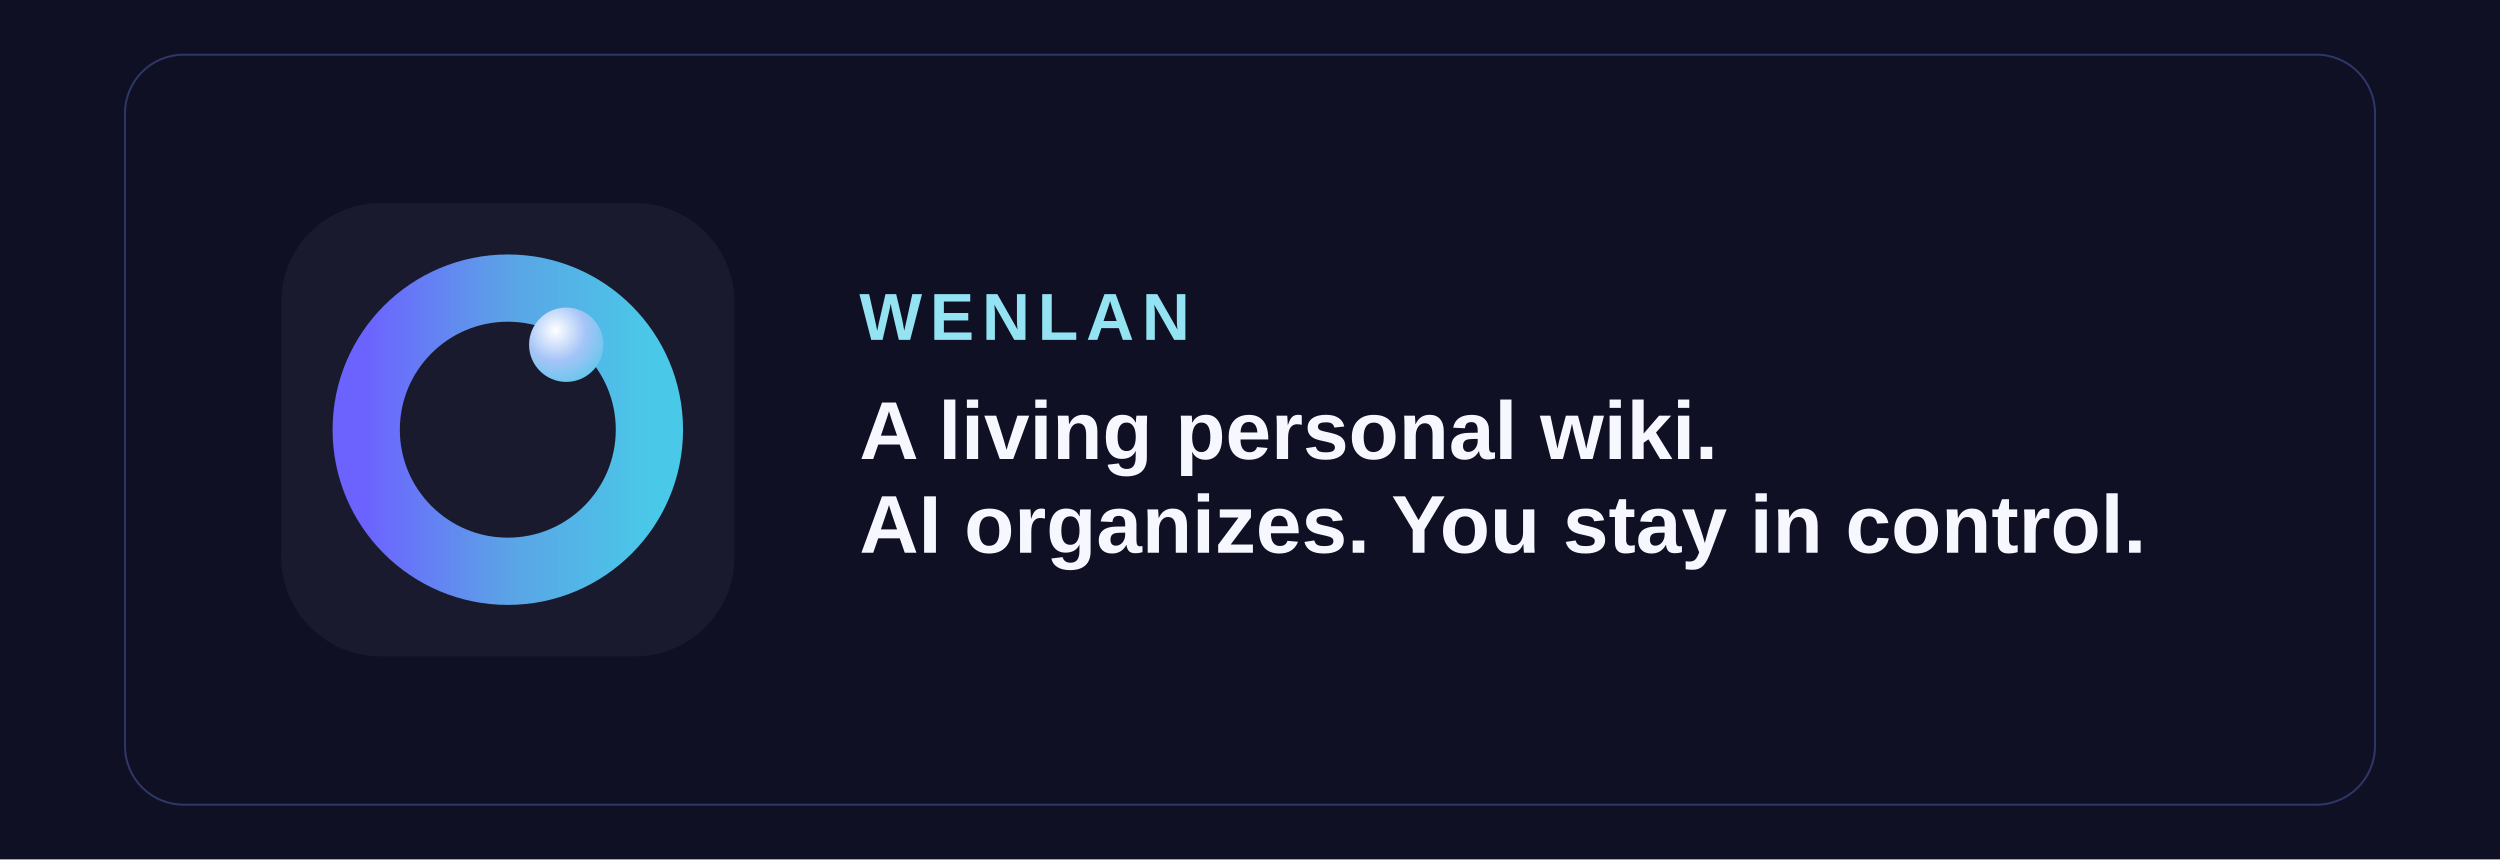
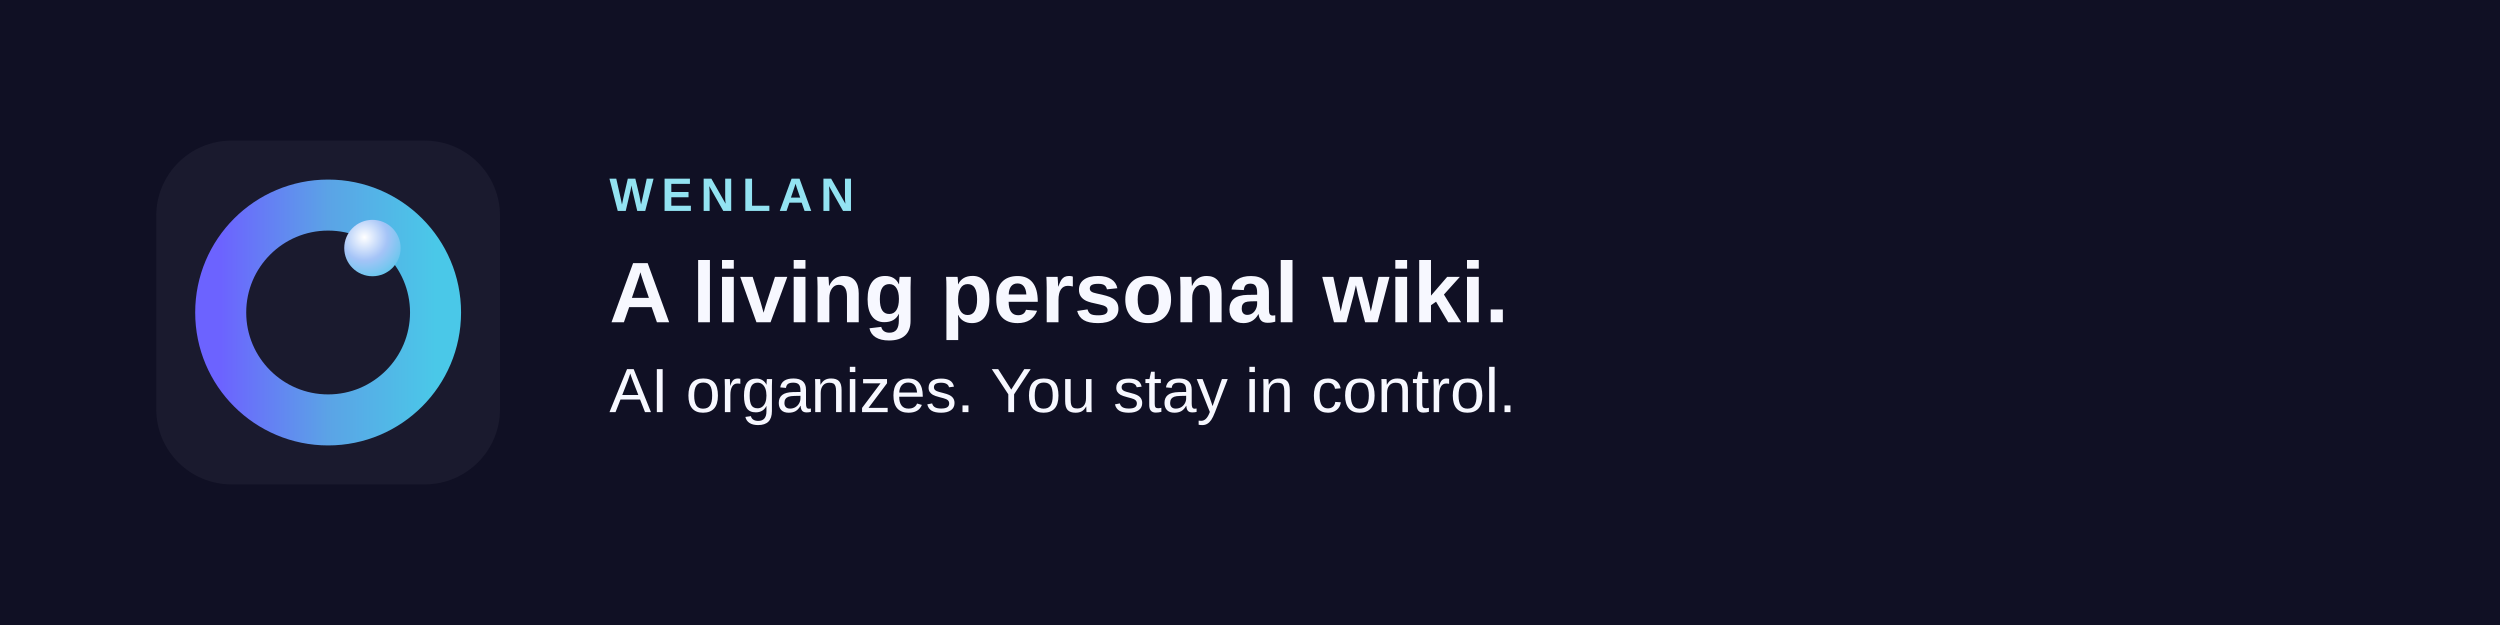
- <svg xmlns="http://www.w3.org/2000/svg" width="1280" height="440" viewBox="0 0 1280 440" fill="none" role="img" aria-labelledby="title desc">
-   <rect width="1280" height="440" fill="#101024" />
-   <rect x="64" y="28" width="1152" height="384" rx="30" fill="#101024" stroke="#2F3769" />
-   <g transform="translate(144 104) scale(0.453125)">
+ <svg xmlns="http://www.w3.org/2000/svg" width="1280" height="320" viewBox="0 0 1280 320" fill="none" role="img" aria-labelledby="title desc">
+   <rect width="1280" height="320" fill="#101024" />
+   <g transform="translate(80 72) scale(0.34375)">
    <rect width="512" height="512" rx="112" fill="#1A1A2E" />
    <circle cx="256" cy="256" r="160" fill="none" stroke="url(#banner-en-desktop-ring)" stroke-width="76" />
    <circle cx="322" cy="160" r="42" fill="url(#banner-en-desktop-orb)" />
  </g>
-   <text x="440" y="174" fill="#93E3F2" font-family="Arial, &quot;Helvetica Neue&quot;, sans-serif" font-size="34" font-weight="700" text-anchor="start" letter-spacing="4">WENLAN</text>
-   <text x="440" y="235" fill="#F7F8FF" font-family="Arial, &quot;Helvetica Neue&quot;, sans-serif" font-size="42" font-weight="700" text-anchor="start">A living personal wiki.</text>
-   <text x="440" y="283" fill="#F7F8FF" font-family="Arial, &quot;Helvetica Neue&quot;, sans-serif" font-size="42" font-weight="700" text-anchor="start">AI organizes. You stay in control.</text>
+   <text x="312" y="108" fill="#93E3F2" font-family="Arial, &quot;Helvetica Neue&quot;, sans-serif" font-size="24" font-weight="700" text-anchor="start" letter-spacing="4">WENLAN</text>
+   <text x="312" y="165" fill="#F7F8FF" font-family="Arial, &quot;Helvetica Neue&quot;, sans-serif" font-size="44" font-weight="700" text-anchor="start">A living personal wiki.</text>
+   <text x="312" y="211" fill="#F7F8FF" font-family="Arial, &quot;Helvetica Neue&quot;, sans-serif" font-size="32" font-weight="400" text-anchor="start">AI organizes. You stay in control.</text>
  <defs>
    <linearGradient id="banner-en-desktop-ring" x1="96" y1="256" x2="416" y2="256" gradientUnits="userSpaceOnUse">
      <stop stop-color="#6C63FF" />
      <stop offset="0.5" stop-color="#5BA3E6" />
      <stop offset="1" stop-color="#4AC8E8" />
    </linearGradient>
    <radialGradient id="banner-en-desktop-orb" cx="0" cy="0" r="1" gradientUnits="userSpaceOnUse" gradientTransform="translate(310 144) rotate(52.125) scale(76.0263)">
      <stop stop-color="#FFFFFF" />
      <stop offset="0.45" stop-color="#A5C4F7" />
      <stop offset="1" stop-color="#4AC8E8" />
    </radialGradient>
  </defs>
</svg>
